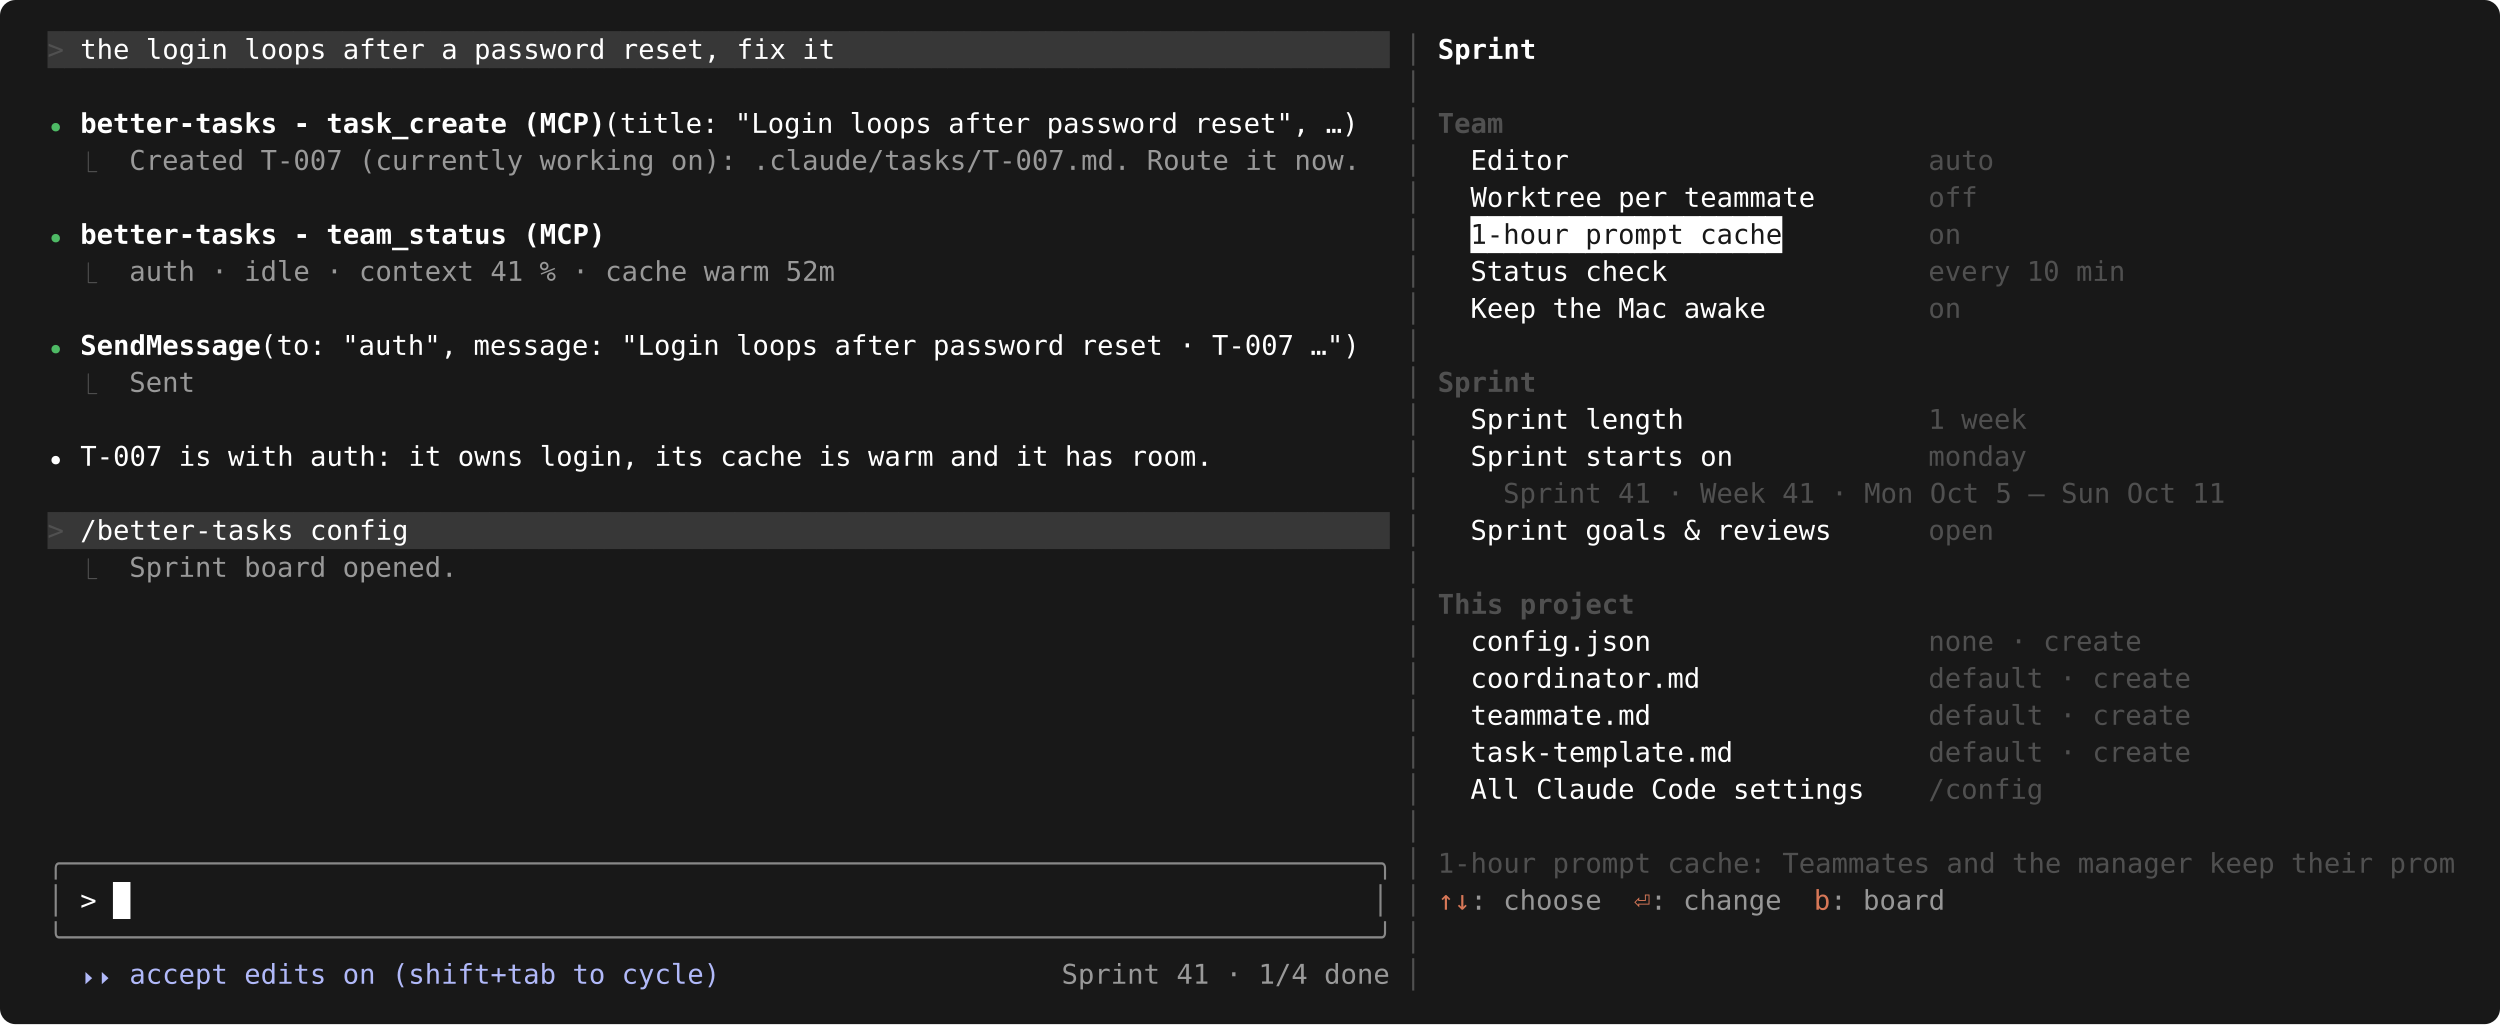
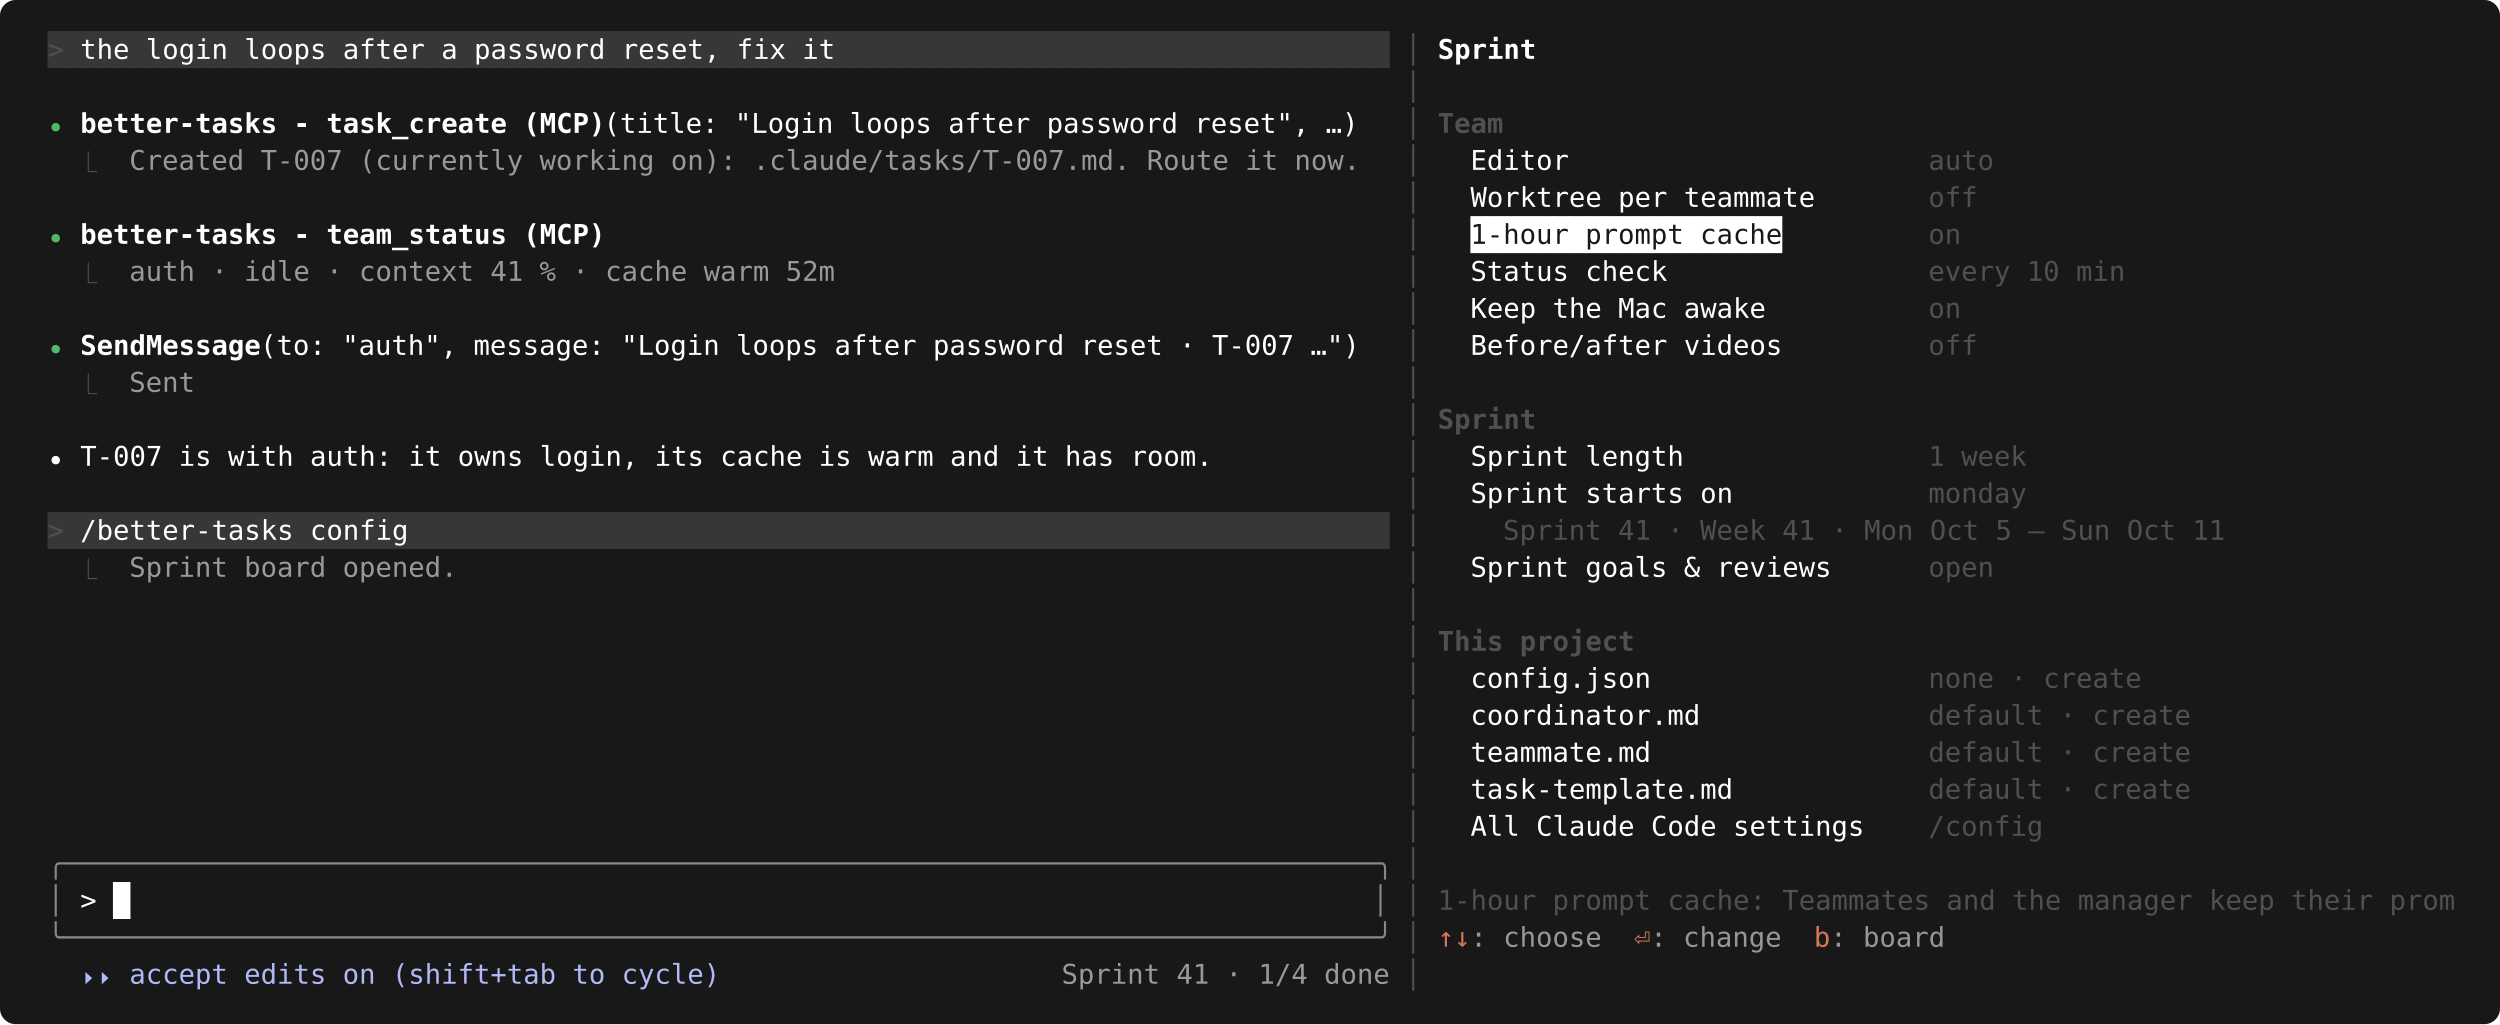
<svg xmlns="http://www.w3.org/2000/svg" width="1284" height="526" viewBox="0 0 1284 526" font-family="JetBrains Mono, SF Mono, Menlo, Consolas, monospace" font-size="14">
  <rect width="100%" height="100%" rx="8" fill="rgb(24,24,24)" />
  <rect x="24.4" y="16" width="9" height="19" fill="rgb(55,55,55)" />
  <rect x="32.8" y="16" width="9" height="19" fill="rgb(55,55,55)" />
  <rect x="41.2" y="16" width="9" height="19" fill="rgb(55,55,55)" />
  <rect x="49.6" y="16" width="9" height="19" fill="rgb(55,55,55)" />
  <rect x="58.0" y="16" width="9" height="19" fill="rgb(55,55,55)" />
  <rect x="66.4" y="16" width="9" height="19" fill="rgb(55,55,55)" />
  <rect x="74.8" y="16" width="9" height="19" fill="rgb(55,55,55)" />
  <rect x="83.2" y="16" width="9" height="19" fill="rgb(55,55,55)" />
  <rect x="91.6" y="16" width="9" height="19" fill="rgb(55,55,55)" />
  <rect x="100.0" y="16" width="9" height="19" fill="rgb(55,55,55)" />
  <rect x="108.4" y="16" width="9" height="19" fill="rgb(55,55,55)" />
  <rect x="116.8" y="16" width="9" height="19" fill="rgb(55,55,55)" />
  <rect x="125.2" y="16" width="9" height="19" fill="rgb(55,55,55)" />
  <rect x="133.6" y="16" width="9" height="19" fill="rgb(55,55,55)" />
  <rect x="142.0" y="16" width="9" height="19" fill="rgb(55,55,55)" />
  <rect x="150.4" y="16" width="9" height="19" fill="rgb(55,55,55)" />
  <rect x="158.8" y="16" width="9" height="19" fill="rgb(55,55,55)" />
  <rect x="167.2" y="16" width="9" height="19" fill="rgb(55,55,55)" />
  <rect x="175.6" y="16" width="9" height="19" fill="rgb(55,55,55)" />
  <rect x="184.0" y="16" width="9" height="19" fill="rgb(55,55,55)" />
  <rect x="192.4" y="16" width="9" height="19" fill="rgb(55,55,55)" />
  <rect x="200.8" y="16" width="9" height="19" fill="rgb(55,55,55)" />
  <rect x="209.2" y="16" width="9" height="19" fill="rgb(55,55,55)" />
  <rect x="217.6" y="16" width="9" height="19" fill="rgb(55,55,55)" />
  <rect x="226.0" y="16" width="9" height="19" fill="rgb(55,55,55)" />
  <rect x="234.4" y="16" width="9" height="19" fill="rgb(55,55,55)" />
  <rect x="242.8" y="16" width="9" height="19" fill="rgb(55,55,55)" />
  <rect x="251.2" y="16" width="9" height="19" fill="rgb(55,55,55)" />
  <rect x="259.6" y="16" width="9" height="19" fill="rgb(55,55,55)" />
  <rect x="268.0" y="16" width="9" height="19" fill="rgb(55,55,55)" />
  <rect x="276.4" y="16" width="9" height="19" fill="rgb(55,55,55)" />
  <rect x="284.8" y="16" width="9" height="19" fill="rgb(55,55,55)" />
  <rect x="293.2" y="16" width="9" height="19" fill="rgb(55,55,55)" />
  <rect x="301.6" y="16" width="9" height="19" fill="rgb(55,55,55)" />
  <rect x="310.0" y="16" width="9" height="19" fill="rgb(55,55,55)" />
  <rect x="318.4" y="16" width="9" height="19" fill="rgb(55,55,55)" />
  <rect x="326.8" y="16" width="9" height="19" fill="rgb(55,55,55)" />
  <rect x="335.2" y="16" width="9" height="19" fill="rgb(55,55,55)" />
  <rect x="343.6" y="16" width="9" height="19" fill="rgb(55,55,55)" />
  <rect x="352.0" y="16" width="9" height="19" fill="rgb(55,55,55)" />
  <rect x="360.4" y="16" width="9" height="19" fill="rgb(55,55,55)" />
  <rect x="368.8" y="16" width="9" height="19" fill="rgb(55,55,55)" />
  <rect x="377.2" y="16" width="9" height="19" fill="rgb(55,55,55)" />
  <rect x="385.6" y="16" width="9" height="19" fill="rgb(55,55,55)" />
  <rect x="394.0" y="16" width="9" height="19" fill="rgb(55,55,55)" />
  <rect x="402.4" y="16" width="9" height="19" fill="rgb(55,55,55)" />
  <rect x="410.8" y="16" width="9" height="19" fill="rgb(55,55,55)" />
  <rect x="419.2" y="16" width="9" height="19" fill="rgb(55,55,55)" />
  <rect x="427.6" y="16" width="9" height="19" fill="rgb(55,55,55)" />
  <rect x="436.0" y="16" width="9" height="19" fill="rgb(55,55,55)" />
  <rect x="444.4" y="16" width="9" height="19" fill="rgb(55,55,55)" />
  <rect x="452.8" y="16" width="9" height="19" fill="rgb(55,55,55)" />
  <rect x="461.2" y="16" width="9" height="19" fill="rgb(55,55,55)" />
  <rect x="469.6" y="16" width="9" height="19" fill="rgb(55,55,55)" />
  <rect x="478.0" y="16" width="9" height="19" fill="rgb(55,55,55)" />
  <rect x="486.4" y="16" width="9" height="19" fill="rgb(55,55,55)" />
  <rect x="494.8" y="16" width="9" height="19" fill="rgb(55,55,55)" />
  <rect x="503.2" y="16" width="9" height="19" fill="rgb(55,55,55)" />
  <rect x="511.6" y="16" width="9" height="19" fill="rgb(55,55,55)" />
  <rect x="520.0" y="16" width="9" height="19" fill="rgb(55,55,55)" />
  <rect x="528.4" y="16" width="9" height="19" fill="rgb(55,55,55)" />
  <rect x="536.8" y="16" width="9" height="19" fill="rgb(55,55,55)" />
  <rect x="545.2" y="16" width="9" height="19" fill="rgb(55,55,55)" />
  <rect x="553.6" y="16" width="9" height="19" fill="rgb(55,55,55)" />
  <rect x="562.0" y="16" width="9" height="19" fill="rgb(55,55,55)" />
  <rect x="570.4" y="16" width="9" height="19" fill="rgb(55,55,55)" />
  <rect x="578.8" y="16" width="9" height="19" fill="rgb(55,55,55)" />
  <rect x="587.2" y="16" width="9" height="19" fill="rgb(55,55,55)" />
  <rect x="595.6" y="16" width="9" height="19" fill="rgb(55,55,55)" />
  <rect x="604.0" y="16" width="9" height="19" fill="rgb(55,55,55)" />
  <rect x="612.4" y="16" width="9" height="19" fill="rgb(55,55,55)" />
  <rect x="620.8" y="16" width="9" height="19" fill="rgb(55,55,55)" />
  <rect x="629.2" y="16" width="9" height="19" fill="rgb(55,55,55)" />
  <rect x="637.6" y="16" width="9" height="19" fill="rgb(55,55,55)" />
  <rect x="646.0" y="16" width="9" height="19" fill="rgb(55,55,55)" />
  <rect x="654.4" y="16" width="9" height="19" fill="rgb(55,55,55)" />
  <rect x="662.8" y="16" width="9" height="19" fill="rgb(55,55,55)" />
  <rect x="671.2" y="16" width="9" height="19" fill="rgb(55,55,55)" />
  <rect x="679.6" y="16" width="9" height="19" fill="rgb(55,55,55)" />
  <rect x="688.0" y="16" width="9" height="19" fill="rgb(55,55,55)" />
  <rect x="696.4" y="16" width="9" height="19" fill="rgb(55,55,55)" />
  <rect x="704.8" y="16" width="9" height="19" fill="rgb(55,55,55)" />
  <text x="24.4" y="30.25" fill="rgb(80,80,80)" textLength="16.8" xml:space="preserve">&gt; </text>
  <text x="41.2" y="30.25" fill="rgb(255,255,255)" textLength="386.4" xml:space="preserve">the login loops after a password reset, fix it</text>
  <text x="721.6" y="30.25" fill="rgb(80,80,80)" textLength="8.4" xml:space="preserve">│</text>
  <text x="730.0" y="30.25" fill="rgb(255,255,255)" font-weight="bold" textLength="67.2" xml:space="preserve"> Sprint </text>
  <text x="721.6" y="49.25" fill="rgb(80,80,80)" textLength="8.4" xml:space="preserve">│</text>
  <text x="24.4" y="68.25" fill="rgb(78,186,101)" textLength="16.8" xml:space="preserve">⏺ </text>
  <text x="41.2" y="68.25" fill="rgb(255,255,255)" font-weight="bold" textLength="268.8" xml:space="preserve">better-tasks - task_create (MCP)</text>
  <text x="310.0" y="68.25" fill="rgb(255,255,255)" textLength="386.4" xml:space="preserve">(title: "Login loops after password reset", …)</text>
  <text x="721.6" y="68.25" fill="rgb(80,80,80)" textLength="8.4" xml:space="preserve">│</text>
  <text x="738.4" y="68.25" fill="rgb(80,80,80)" font-weight="bold" textLength="33.6" xml:space="preserve">Team</text>
  <text x="24.4" y="87.25" fill="rgb(80,80,80)" textLength="42.0" xml:space="preserve">  ⎿  </text>
  <text x="66.4" y="87.25" fill="rgb(153,153,153)" textLength="630.0" xml:space="preserve">Created T-007 (currently working on): .claude/tasks/T-007.md. Route it now.</text>
  <text x="721.6" y="87.25" fill="rgb(80,80,80)" textLength="8.4" xml:space="preserve">│</text>
  <text x="746.8" y="87.25" fill="rgb(255,255,255)" textLength="243.6" xml:space="preserve"> Editor                      </text>
  <text x="990.4" y="87.25" fill="rgb(80,80,80)" textLength="33.6" xml:space="preserve">auto</text>
  <text x="721.6" y="106.25" fill="rgb(80,80,80)" textLength="8.4" xml:space="preserve">│</text>
  <text x="746.8" y="106.25" fill="rgb(255,255,255)" textLength="243.6" xml:space="preserve"> Worktree per teammate       </text>
  <text x="990.4" y="106.25" fill="rgb(80,80,80)" textLength="25.2" xml:space="preserve">off</text>
  <rect x="755.2" y="111" width="9" height="19" fill="rgb(255,255,255)" />
  <rect x="763.6" y="111" width="9" height="19" fill="rgb(255,255,255)" />
  <rect x="772.0" y="111" width="9" height="19" fill="rgb(255,255,255)" />
  <rect x="780.4" y="111" width="9" height="19" fill="rgb(255,255,255)" />
  <rect x="788.8" y="111" width="9" height="19" fill="rgb(255,255,255)" />
  <rect x="797.2" y="111" width="9" height="19" fill="rgb(255,255,255)" />
  <rect x="805.6" y="111" width="9" height="19" fill="rgb(255,255,255)" />
  <rect x="814.0" y="111" width="9" height="19" fill="rgb(255,255,255)" />
  <rect x="822.4" y="111" width="9" height="19" fill="rgb(255,255,255)" />
  <rect x="830.8" y="111" width="9" height="19" fill="rgb(255,255,255)" />
  <rect x="839.2" y="111" width="9" height="19" fill="rgb(255,255,255)" />
  <rect x="847.6" y="111" width="9" height="19" fill="rgb(255,255,255)" />
  <rect x="856.0" y="111" width="9" height="19" fill="rgb(255,255,255)" />
  <rect x="864.4" y="111" width="9" height="19" fill="rgb(255,255,255)" />
  <rect x="872.8" y="111" width="9" height="19" fill="rgb(255,255,255)" />
  <rect x="881.2" y="111" width="9" height="19" fill="rgb(255,255,255)" />
  <rect x="889.6" y="111" width="9" height="19" fill="rgb(255,255,255)" />
  <rect x="898.0" y="111" width="9" height="19" fill="rgb(255,255,255)" />
  <rect x="906.4" y="111" width="9" height="19" fill="rgb(255,255,255)" />
  <text x="24.4" y="125.25" fill="rgb(78,186,101)" textLength="16.8" xml:space="preserve">⏺ </text>
  <text x="41.2" y="125.25" fill="rgb(255,255,255)" font-weight="bold" textLength="268.8" xml:space="preserve">better-tasks - team_status (MCP)</text>
  <text x="721.6" y="125.25" fill="rgb(80,80,80)" textLength="8.4" xml:space="preserve">│</text>
  <text x="755.2" y="125.25" fill="rgb(24,24,24)" textLength="159.6" xml:space="preserve">1-hour prompt cache</text>
  <text x="990.4" y="125.25" fill="rgb(80,80,80)" textLength="16.8" xml:space="preserve">on</text>
  <text x="24.4" y="144.25" fill="rgb(80,80,80)" textLength="42.0" xml:space="preserve">  ⎿  </text>
  <text x="66.4" y="144.25" fill="rgb(153,153,153)" textLength="361.2" xml:space="preserve">auth · idle · context 41 % · cache warm 52m</text>
  <text x="721.6" y="144.25" fill="rgb(80,80,80)" textLength="8.4" xml:space="preserve">│</text>
  <text x="746.8" y="144.25" fill="rgb(255,255,255)" textLength="243.6" xml:space="preserve"> Status check                </text>
  <text x="990.4" y="144.25" fill="rgb(80,80,80)" textLength="100.8" xml:space="preserve">every 10 min</text>
  <text x="721.6" y="163.25" fill="rgb(80,80,80)" textLength="8.4" xml:space="preserve">│</text>
  <text x="746.8" y="163.25" fill="rgb(255,255,255)" textLength="243.6" xml:space="preserve"> Keep the Mac awake          </text>
  <text x="990.4" y="163.25" fill="rgb(80,80,80)" textLength="16.8" xml:space="preserve">on</text>
  <text x="24.4" y="182.25" fill="rgb(78,186,101)" textLength="16.8" xml:space="preserve">⏺ </text>
  <text x="41.2" y="182.25" fill="rgb(255,255,255)" font-weight="bold" textLength="92.4" xml:space="preserve">SendMessage</text>
  <text x="133.6" y="182.25" fill="rgb(255,255,255)" textLength="562.8" xml:space="preserve">(to: "auth", message: "Login loops after password reset · T-007 …")</text>
  <text x="721.6" y="182.25" fill="rgb(80,80,80)" textLength="8.4" xml:space="preserve">│</text>
+   <text x="746.8" y="182.25" fill="rgb(255,255,255)" textLength="243.6" xml:space="preserve"> Before/after videos         </text>
+   <text x="990.4" y="182.25" fill="rgb(80,80,80)" textLength="25.2" xml:space="preserve">off</text>
  <text x="24.4" y="201.25" fill="rgb(80,80,80)" textLength="42.0" xml:space="preserve">  ⎿  </text>
  <text x="66.4" y="201.25" fill="rgb(153,153,153)" textLength="33.6" xml:space="preserve">Sent</text>
  <text x="721.6" y="201.25" fill="rgb(80,80,80)" textLength="8.4" xml:space="preserve">│</text>
-   <text x="738.4" y="201.25" fill="rgb(80,80,80)" font-weight="bold" textLength="50.4" xml:space="preserve">Sprint</text>
  <text x="721.6" y="220.25" fill="rgb(80,80,80)" textLength="8.4" xml:space="preserve">│</text>
-   <text x="746.8" y="220.25" fill="rgb(255,255,255)" textLength="243.6" xml:space="preserve"> Sprint length               </text>
-   <text x="990.4" y="220.25" fill="rgb(80,80,80)" textLength="50.4" xml:space="preserve">1 week</text>
+   <text x="738.4" y="220.25" fill="rgb(80,80,80)" font-weight="bold" textLength="50.4" xml:space="preserve">Sprint</text>
  <text x="24.4" y="239.25" fill="rgb(255,255,255)" textLength="596.4" xml:space="preserve">⏺ T-007 is with auth: it owns login, its cache is warm and it has room.</text>
  <text x="721.6" y="239.25" fill="rgb(80,80,80)" textLength="8.4" xml:space="preserve">│</text>
-   <text x="746.8" y="239.25" fill="rgb(255,255,255)" textLength="243.6" xml:space="preserve"> Sprint starts on            </text>
-   <text x="990.4" y="239.25" fill="rgb(80,80,80)" textLength="50.4" xml:space="preserve">monday</text>
+   <text x="746.8" y="239.25" fill="rgb(255,255,255)" textLength="243.6" xml:space="preserve"> Sprint length               </text>
+   <text x="990.4" y="239.25" fill="rgb(80,80,80)" textLength="50.4" xml:space="preserve">1 week</text>
  <text x="721.6" y="258.25" fill="rgb(80,80,80)" textLength="8.4" xml:space="preserve">│</text>
-   <text x="772.0" y="258.25" fill="rgb(80,80,80)" textLength="369.6" xml:space="preserve">Sprint 41 · Week 41 · Mon Oct 5 – Sun Oct 11</text>
+   <text x="746.8" y="258.25" fill="rgb(255,255,255)" textLength="243.6" xml:space="preserve"> Sprint starts on            </text>
+   <text x="990.4" y="258.25" fill="rgb(80,80,80)" textLength="50.4" xml:space="preserve">monday</text>
  <rect x="24.4" y="263" width="9" height="19" fill="rgb(55,55,55)" />
  <rect x="32.8" y="263" width="9" height="19" fill="rgb(55,55,55)" />
  <rect x="41.2" y="263" width="9" height="19" fill="rgb(55,55,55)" />
  <rect x="49.6" y="263" width="9" height="19" fill="rgb(55,55,55)" />
  <rect x="58.0" y="263" width="9" height="19" fill="rgb(55,55,55)" />
  <rect x="66.4" y="263" width="9" height="19" fill="rgb(55,55,55)" />
  <rect x="74.8" y="263" width="9" height="19" fill="rgb(55,55,55)" />
  <rect x="83.2" y="263" width="9" height="19" fill="rgb(55,55,55)" />
  <rect x="91.6" y="263" width="9" height="19" fill="rgb(55,55,55)" />
  <rect x="100.0" y="263" width="9" height="19" fill="rgb(55,55,55)" />
  <rect x="108.4" y="263" width="9" height="19" fill="rgb(55,55,55)" />
  <rect x="116.8" y="263" width="9" height="19" fill="rgb(55,55,55)" />
  <rect x="125.2" y="263" width="9" height="19" fill="rgb(55,55,55)" />
  <rect x="133.6" y="263" width="9" height="19" fill="rgb(55,55,55)" />
  <rect x="142.0" y="263" width="9" height="19" fill="rgb(55,55,55)" />
  <rect x="150.4" y="263" width="9" height="19" fill="rgb(55,55,55)" />
  <rect x="158.8" y="263" width="9" height="19" fill="rgb(55,55,55)" />
  <rect x="167.2" y="263" width="9" height="19" fill="rgb(55,55,55)" />
  <rect x="175.6" y="263" width="9" height="19" fill="rgb(55,55,55)" />
  <rect x="184.0" y="263" width="9" height="19" fill="rgb(55,55,55)" />
  <rect x="192.4" y="263" width="9" height="19" fill="rgb(55,55,55)" />
  <rect x="200.8" y="263" width="9" height="19" fill="rgb(55,55,55)" />
  <rect x="209.2" y="263" width="9" height="19" fill="rgb(55,55,55)" />
  <rect x="217.6" y="263" width="9" height="19" fill="rgb(55,55,55)" />
  <rect x="226.0" y="263" width="9" height="19" fill="rgb(55,55,55)" />
  <rect x="234.4" y="263" width="9" height="19" fill="rgb(55,55,55)" />
  <rect x="242.8" y="263" width="9" height="19" fill="rgb(55,55,55)" />
  <rect x="251.2" y="263" width="9" height="19" fill="rgb(55,55,55)" />
  <rect x="259.6" y="263" width="9" height="19" fill="rgb(55,55,55)" />
  <rect x="268.0" y="263" width="9" height="19" fill="rgb(55,55,55)" />
  <rect x="276.4" y="263" width="9" height="19" fill="rgb(55,55,55)" />
  <rect x="284.8" y="263" width="9" height="19" fill="rgb(55,55,55)" />
  <rect x="293.2" y="263" width="9" height="19" fill="rgb(55,55,55)" />
  <rect x="301.6" y="263" width="9" height="19" fill="rgb(55,55,55)" />
  <rect x="310.0" y="263" width="9" height="19" fill="rgb(55,55,55)" />
  <rect x="318.4" y="263" width="9" height="19" fill="rgb(55,55,55)" />
  <rect x="326.8" y="263" width="9" height="19" fill="rgb(55,55,55)" />
  <rect x="335.2" y="263" width="9" height="19" fill="rgb(55,55,55)" />
  <rect x="343.6" y="263" width="9" height="19" fill="rgb(55,55,55)" />
  <rect x="352.0" y="263" width="9" height="19" fill="rgb(55,55,55)" />
  <rect x="360.4" y="263" width="9" height="19" fill="rgb(55,55,55)" />
  <rect x="368.8" y="263" width="9" height="19" fill="rgb(55,55,55)" />
  <rect x="377.2" y="263" width="9" height="19" fill="rgb(55,55,55)" />
  <rect x="385.6" y="263" width="9" height="19" fill="rgb(55,55,55)" />
  <rect x="394.0" y="263" width="9" height="19" fill="rgb(55,55,55)" />
  <rect x="402.4" y="263" width="9" height="19" fill="rgb(55,55,55)" />
  <rect x="410.8" y="263" width="9" height="19" fill="rgb(55,55,55)" />
  <rect x="419.2" y="263" width="9" height="19" fill="rgb(55,55,55)" />
  <rect x="427.6" y="263" width="9" height="19" fill="rgb(55,55,55)" />
  <rect x="436.0" y="263" width="9" height="19" fill="rgb(55,55,55)" />
  <rect x="444.4" y="263" width="9" height="19" fill="rgb(55,55,55)" />
  <rect x="452.8" y="263" width="9" height="19" fill="rgb(55,55,55)" />
  <rect x="461.2" y="263" width="9" height="19" fill="rgb(55,55,55)" />
  <rect x="469.6" y="263" width="9" height="19" fill="rgb(55,55,55)" />
  <rect x="478.0" y="263" width="9" height="19" fill="rgb(55,55,55)" />
  <rect x="486.4" y="263" width="9" height="19" fill="rgb(55,55,55)" />
  <rect x="494.8" y="263" width="9" height="19" fill="rgb(55,55,55)" />
  <rect x="503.2" y="263" width="9" height="19" fill="rgb(55,55,55)" />
  <rect x="511.6" y="263" width="9" height="19" fill="rgb(55,55,55)" />
  <rect x="520.0" y="263" width="9" height="19" fill="rgb(55,55,55)" />
  <rect x="528.4" y="263" width="9" height="19" fill="rgb(55,55,55)" />
  <rect x="536.8" y="263" width="9" height="19" fill="rgb(55,55,55)" />
  <rect x="545.2" y="263" width="9" height="19" fill="rgb(55,55,55)" />
  <rect x="553.6" y="263" width="9" height="19" fill="rgb(55,55,55)" />
  <rect x="562.0" y="263" width="9" height="19" fill="rgb(55,55,55)" />
  <rect x="570.4" y="263" width="9" height="19" fill="rgb(55,55,55)" />
  <rect x="578.8" y="263" width="9" height="19" fill="rgb(55,55,55)" />
  <rect x="587.2" y="263" width="9" height="19" fill="rgb(55,55,55)" />
  <rect x="595.6" y="263" width="9" height="19" fill="rgb(55,55,55)" />
  <rect x="604.0" y="263" width="9" height="19" fill="rgb(55,55,55)" />
  <rect x="612.4" y="263" width="9" height="19" fill="rgb(55,55,55)" />
  <rect x="620.8" y="263" width="9" height="19" fill="rgb(55,55,55)" />
  <rect x="629.2" y="263" width="9" height="19" fill="rgb(55,55,55)" />
  <rect x="637.6" y="263" width="9" height="19" fill="rgb(55,55,55)" />
  <rect x="646.0" y="263" width="9" height="19" fill="rgb(55,55,55)" />
  <rect x="654.4" y="263" width="9" height="19" fill="rgb(55,55,55)" />
  <rect x="662.8" y="263" width="9" height="19" fill="rgb(55,55,55)" />
  <rect x="671.2" y="263" width="9" height="19" fill="rgb(55,55,55)" />
  <rect x="679.6" y="263" width="9" height="19" fill="rgb(55,55,55)" />
  <rect x="688.0" y="263" width="9" height="19" fill="rgb(55,55,55)" />
  <rect x="696.4" y="263" width="9" height="19" fill="rgb(55,55,55)" />
  <rect x="704.8" y="263" width="9" height="19" fill="rgb(55,55,55)" />
  <text x="24.4" y="277.25" fill="rgb(80,80,80)" textLength="16.8" xml:space="preserve">&gt; </text>
  <text x="41.2" y="277.25" fill="rgb(255,255,255)" textLength="168.0" xml:space="preserve">/better-tasks config</text>
  <text x="721.6" y="277.25" fill="rgb(80,80,80)" textLength="8.4" xml:space="preserve">│</text>
-   <text x="746.8" y="277.25" fill="rgb(255,255,255)" textLength="243.6" xml:space="preserve"> Sprint goals &amp; reviews      </text>
-   <text x="990.4" y="277.25" fill="rgb(80,80,80)" textLength="33.6" xml:space="preserve">open</text>
+   <text x="772.0" y="277.25" fill="rgb(80,80,80)" textLength="369.6" xml:space="preserve">Sprint 41 · Week 41 · Mon Oct 5 – Sun Oct 11</text>
  <text x="24.4" y="296.25" fill="rgb(80,80,80)" textLength="42.0" xml:space="preserve">  ⎿  </text>
  <text x="66.4" y="296.25" fill="rgb(153,153,153)" textLength="168.0" xml:space="preserve">Sprint board opened.</text>
  <text x="721.6" y="296.25" fill="rgb(80,80,80)" textLength="8.4" xml:space="preserve">│</text>
+   <text x="746.8" y="296.25" fill="rgb(255,255,255)" textLength="243.6" xml:space="preserve"> Sprint goals &amp; reviews      </text>
+   <text x="990.4" y="296.25" fill="rgb(80,80,80)" textLength="33.6" xml:space="preserve">open</text>
  <text x="721.6" y="315.25" fill="rgb(80,80,80)" textLength="8.4" xml:space="preserve">│</text>
-   <text x="738.4" y="315.25" fill="rgb(80,80,80)" font-weight="bold" textLength="100.8" xml:space="preserve">This project</text>
  <text x="721.6" y="334.25" fill="rgb(80,80,80)" textLength="8.4" xml:space="preserve">│</text>
-   <text x="746.8" y="334.25" fill="rgb(255,255,255)" textLength="243.6" xml:space="preserve"> config.json                 </text>
-   <text x="990.4" y="334.25" fill="rgb(80,80,80)" textLength="109.2" xml:space="preserve">none · create</text>
+   <text x="738.4" y="334.25" fill="rgb(80,80,80)" font-weight="bold" textLength="100.8" xml:space="preserve">This project</text>
  <text x="721.6" y="353.25" fill="rgb(80,80,80)" textLength="8.4" xml:space="preserve">│</text>
-   <text x="746.8" y="353.25" fill="rgb(255,255,255)" textLength="243.6" xml:space="preserve"> coordinator.md              </text>
-   <text x="990.4" y="353.25" fill="rgb(80,80,80)" textLength="134.4" xml:space="preserve">default · create</text>
+   <text x="746.8" y="353.25" fill="rgb(255,255,255)" textLength="243.6" xml:space="preserve"> config.json                 </text>
+   <text x="990.4" y="353.25" fill="rgb(80,80,80)" textLength="109.2" xml:space="preserve">none · create</text>
  <text x="721.6" y="372.25" fill="rgb(80,80,80)" textLength="8.4" xml:space="preserve">│</text>
-   <text x="746.8" y="372.25" fill="rgb(255,255,255)" textLength="243.6" xml:space="preserve"> teammate.md                 </text>
+   <text x="746.8" y="372.25" fill="rgb(255,255,255)" textLength="243.6" xml:space="preserve"> coordinator.md              </text>
  <text x="990.4" y="372.25" fill="rgb(80,80,80)" textLength="134.4" xml:space="preserve">default · create</text>
  <text x="721.6" y="391.25" fill="rgb(80,80,80)" textLength="8.4" xml:space="preserve">│</text>
-   <text x="746.8" y="391.25" fill="rgb(255,255,255)" textLength="243.6" xml:space="preserve"> task-template.md            </text>
+   <text x="746.8" y="391.25" fill="rgb(255,255,255)" textLength="243.6" xml:space="preserve"> teammate.md                 </text>
  <text x="990.4" y="391.25" fill="rgb(80,80,80)" textLength="134.4" xml:space="preserve">default · create</text>
  <text x="721.6" y="410.25" fill="rgb(80,80,80)" textLength="8.4" xml:space="preserve">│</text>
-   <text x="746.8" y="410.25" fill="rgb(255,255,255)" textLength="243.6" xml:space="preserve"> All Claude Code settings    </text>
-   <text x="990.4" y="410.25" fill="rgb(80,80,80)" textLength="58.8" xml:space="preserve">/config</text>
+   <text x="746.8" y="410.25" fill="rgb(255,255,255)" textLength="243.6" xml:space="preserve"> task-template.md            </text>
+   <text x="990.4" y="410.25" fill="rgb(80,80,80)" textLength="134.4" xml:space="preserve">default · create</text>
  <text x="721.6" y="429.25" fill="rgb(80,80,80)" textLength="8.4" xml:space="preserve">│</text>
+   <text x="746.8" y="429.25" fill="rgb(255,255,255)" textLength="243.6" xml:space="preserve"> All Claude Code settings    </text>
+   <text x="990.4" y="429.25" fill="rgb(80,80,80)" textLength="58.8" xml:space="preserve">/config</text>
  <text x="24.4" y="448.25" fill="rgb(136,136,136)" textLength="688.8" xml:space="preserve">╭────────────────────────────────────────────────────────────────────────────────╮</text>
  <text x="721.6" y="448.25" fill="rgb(80,80,80)" textLength="8.4" xml:space="preserve">│</text>
-   <text x="738.4" y="448.25" fill="rgb(80,80,80)" textLength="520.8" xml:space="preserve">1-hour prompt cache: Teammates and the manager keep their prom</text>
  <rect x="58.0" y="453" width="9" height="19" fill="rgb(255,255,255)" />
  <text x="24.4" y="467.25" fill="rgb(136,136,136)" textLength="8.4" xml:space="preserve">│</text>
  <text x="41.2" y="467.25" fill="rgb(255,255,255)" textLength="8.4" xml:space="preserve">&gt;</text>
  <text x="704.8" y="467.25" fill="rgb(136,136,136)" textLength="8.4" xml:space="preserve">│</text>
  <text x="721.6" y="467.25" fill="rgb(80,80,80)" textLength="8.4" xml:space="preserve">│</text>
-   <text x="738.4" y="467.25" fill="rgb(215,119,87)" textLength="16.8" xml:space="preserve">↑↓</text>
-   <text x="755.2" y="467.25" fill="rgb(255,255,255)" opacity="0.55" textLength="67.2" xml:space="preserve">: choose</text>
-   <text x="839.2" y="467.25" fill="rgb(215,119,87)" textLength="8.4" xml:space="preserve">⏎</text>
-   <text x="847.6" y="467.25" fill="rgb(255,255,255)" opacity="0.55" textLength="67.2" xml:space="preserve">: change</text>
-   <text x="931.6" y="467.25" fill="rgb(215,119,87)" textLength="8.4" xml:space="preserve">b</text>
-   <text x="940.0" y="467.25" fill="rgb(255,255,255)" opacity="0.55" textLength="58.8" xml:space="preserve">: board</text>
+   <text x="738.4" y="467.25" fill="rgb(80,80,80)" textLength="520.8" xml:space="preserve">1-hour prompt cache: Teammates and the manager keep their prom</text>
  <text x="24.4" y="486.25" fill="rgb(136,136,136)" textLength="688.8" xml:space="preserve">╰────────────────────────────────────────────────────────────────────────────────╯</text>
  <text x="721.6" y="486.25" fill="rgb(80,80,80)" textLength="8.4" xml:space="preserve">│</text>
+   <text x="738.4" y="486.25" fill="rgb(215,119,87)" textLength="16.8" xml:space="preserve">↑↓</text>
+   <text x="755.2" y="486.25" fill="rgb(255,255,255)" opacity="0.55" textLength="67.2" xml:space="preserve">: choose</text>
+   <text x="839.2" y="486.25" fill="rgb(215,119,87)" textLength="8.4" xml:space="preserve">⏎</text>
+   <text x="847.6" y="486.25" fill="rgb(255,255,255)" opacity="0.55" textLength="67.2" xml:space="preserve">: change</text>
+   <text x="931.6" y="486.25" fill="rgb(215,119,87)" textLength="8.4" xml:space="preserve">b</text>
+   <text x="940.0" y="486.25" fill="rgb(255,255,255)" opacity="0.55" textLength="58.8" xml:space="preserve">: board</text>
  <text x="24.4" y="505.25" fill="rgb(177,185,249)" textLength="344.4" xml:space="preserve">  ⏵⏵ accept edits on (shift+tab to cycle)</text>
  <text x="545.2" y="505.25" fill="rgb(153,153,153)" textLength="168.0" xml:space="preserve">Sprint 41 · 1/4 done</text>
  <text x="721.6" y="505.25" fill="rgb(80,80,80)" textLength="8.4" xml:space="preserve">│</text>
</svg>
